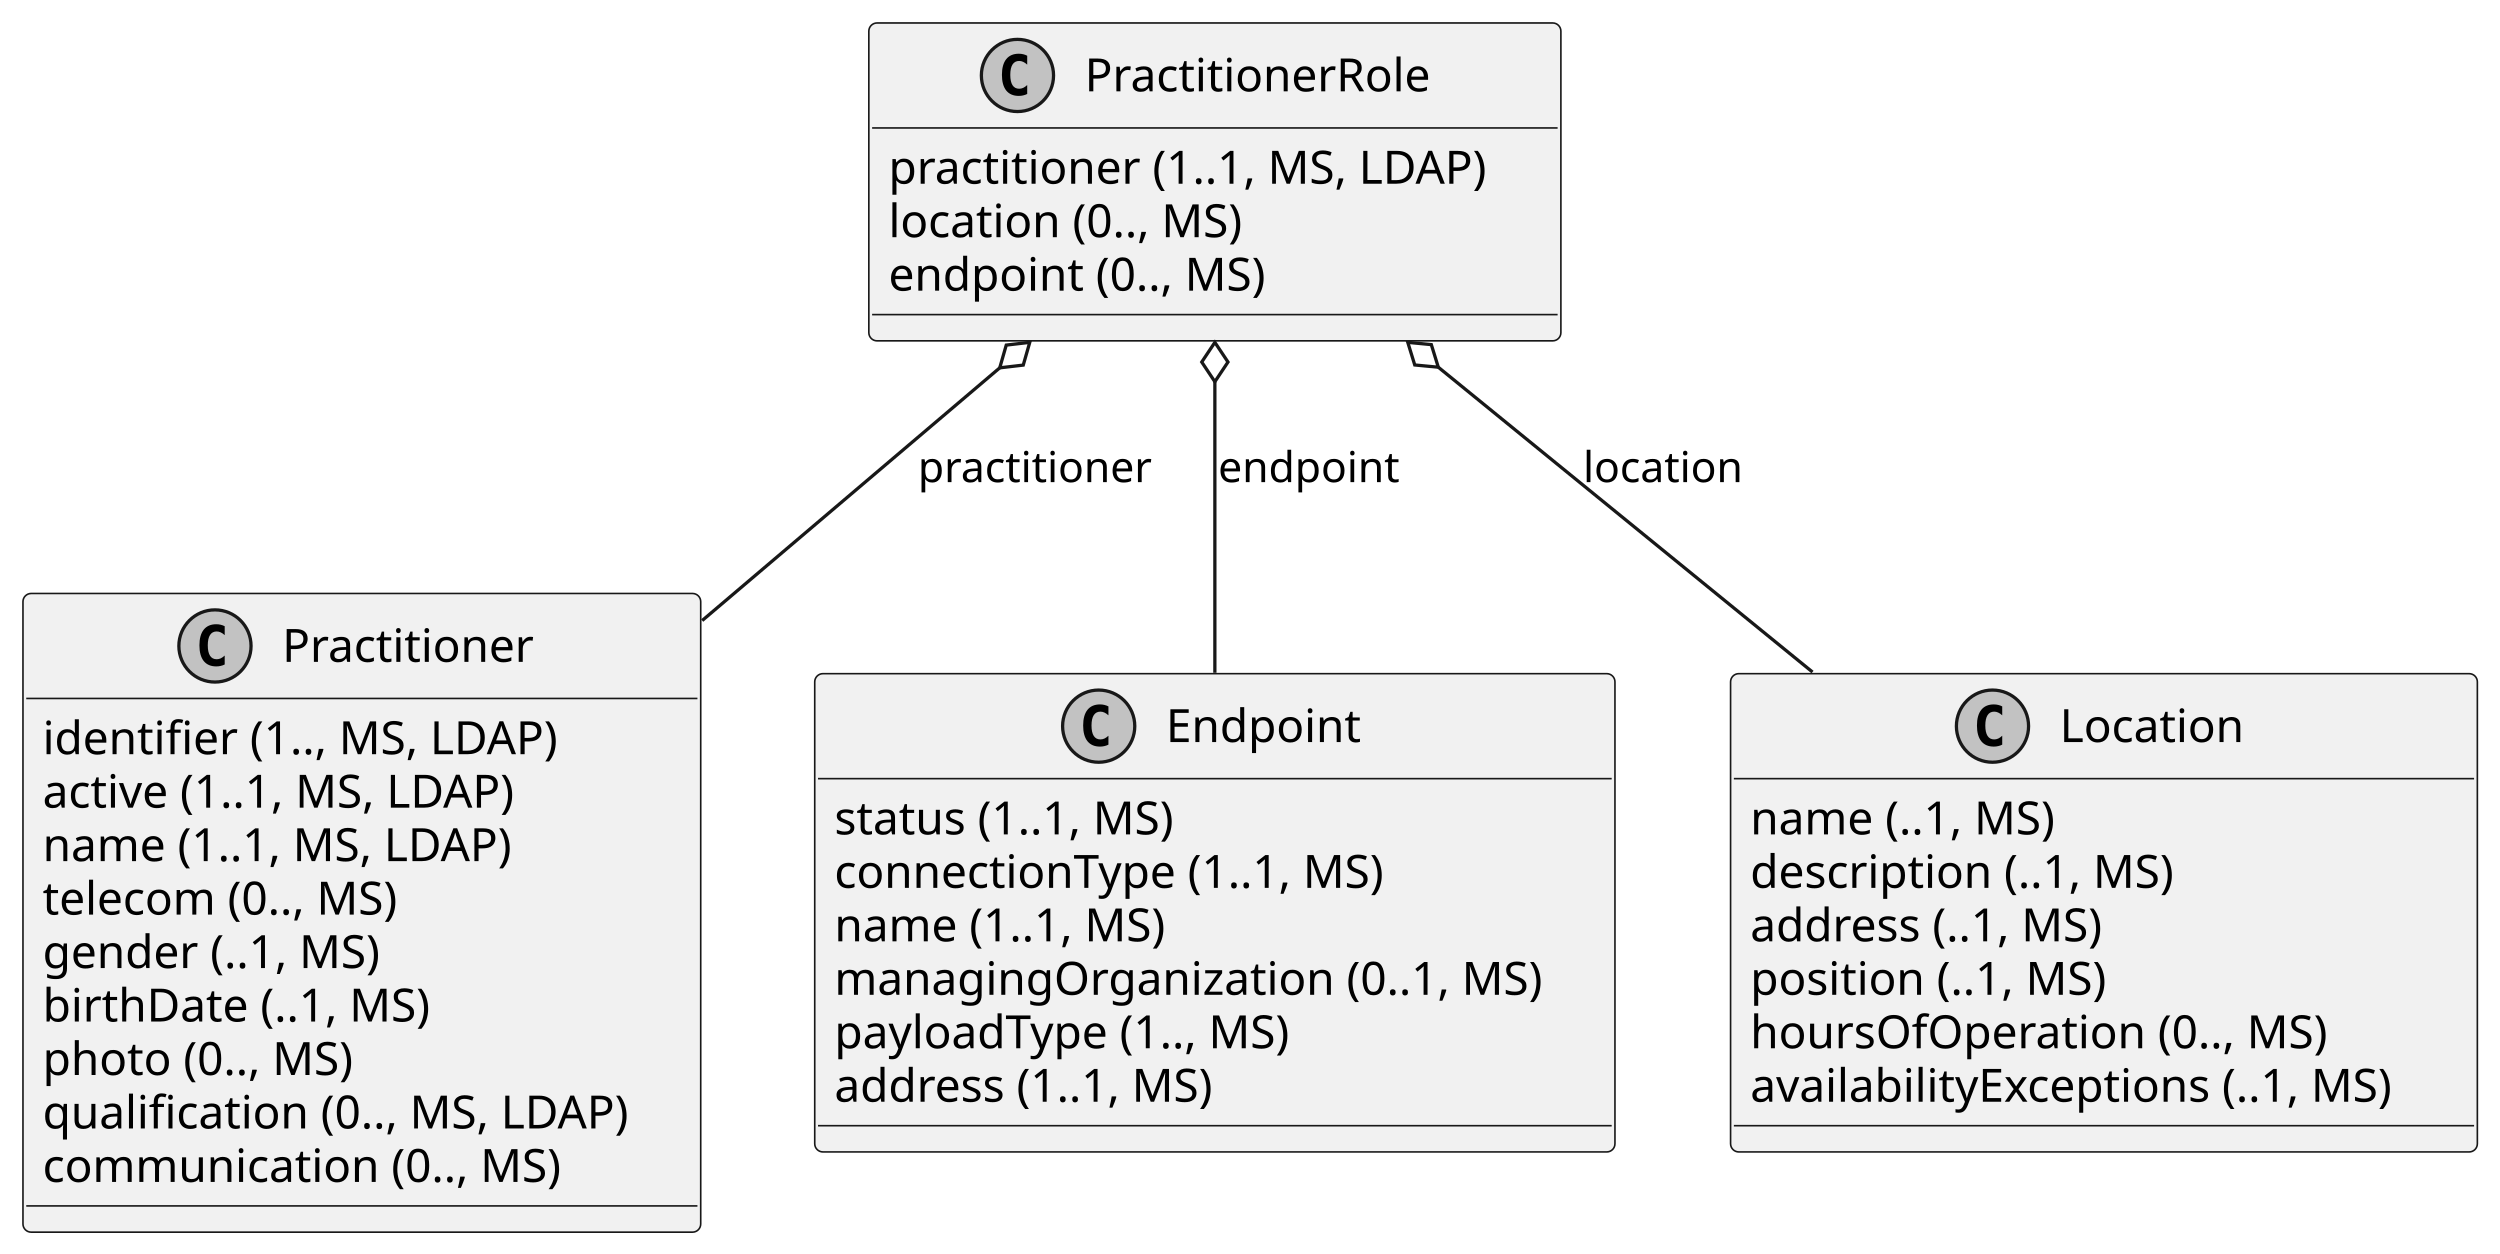
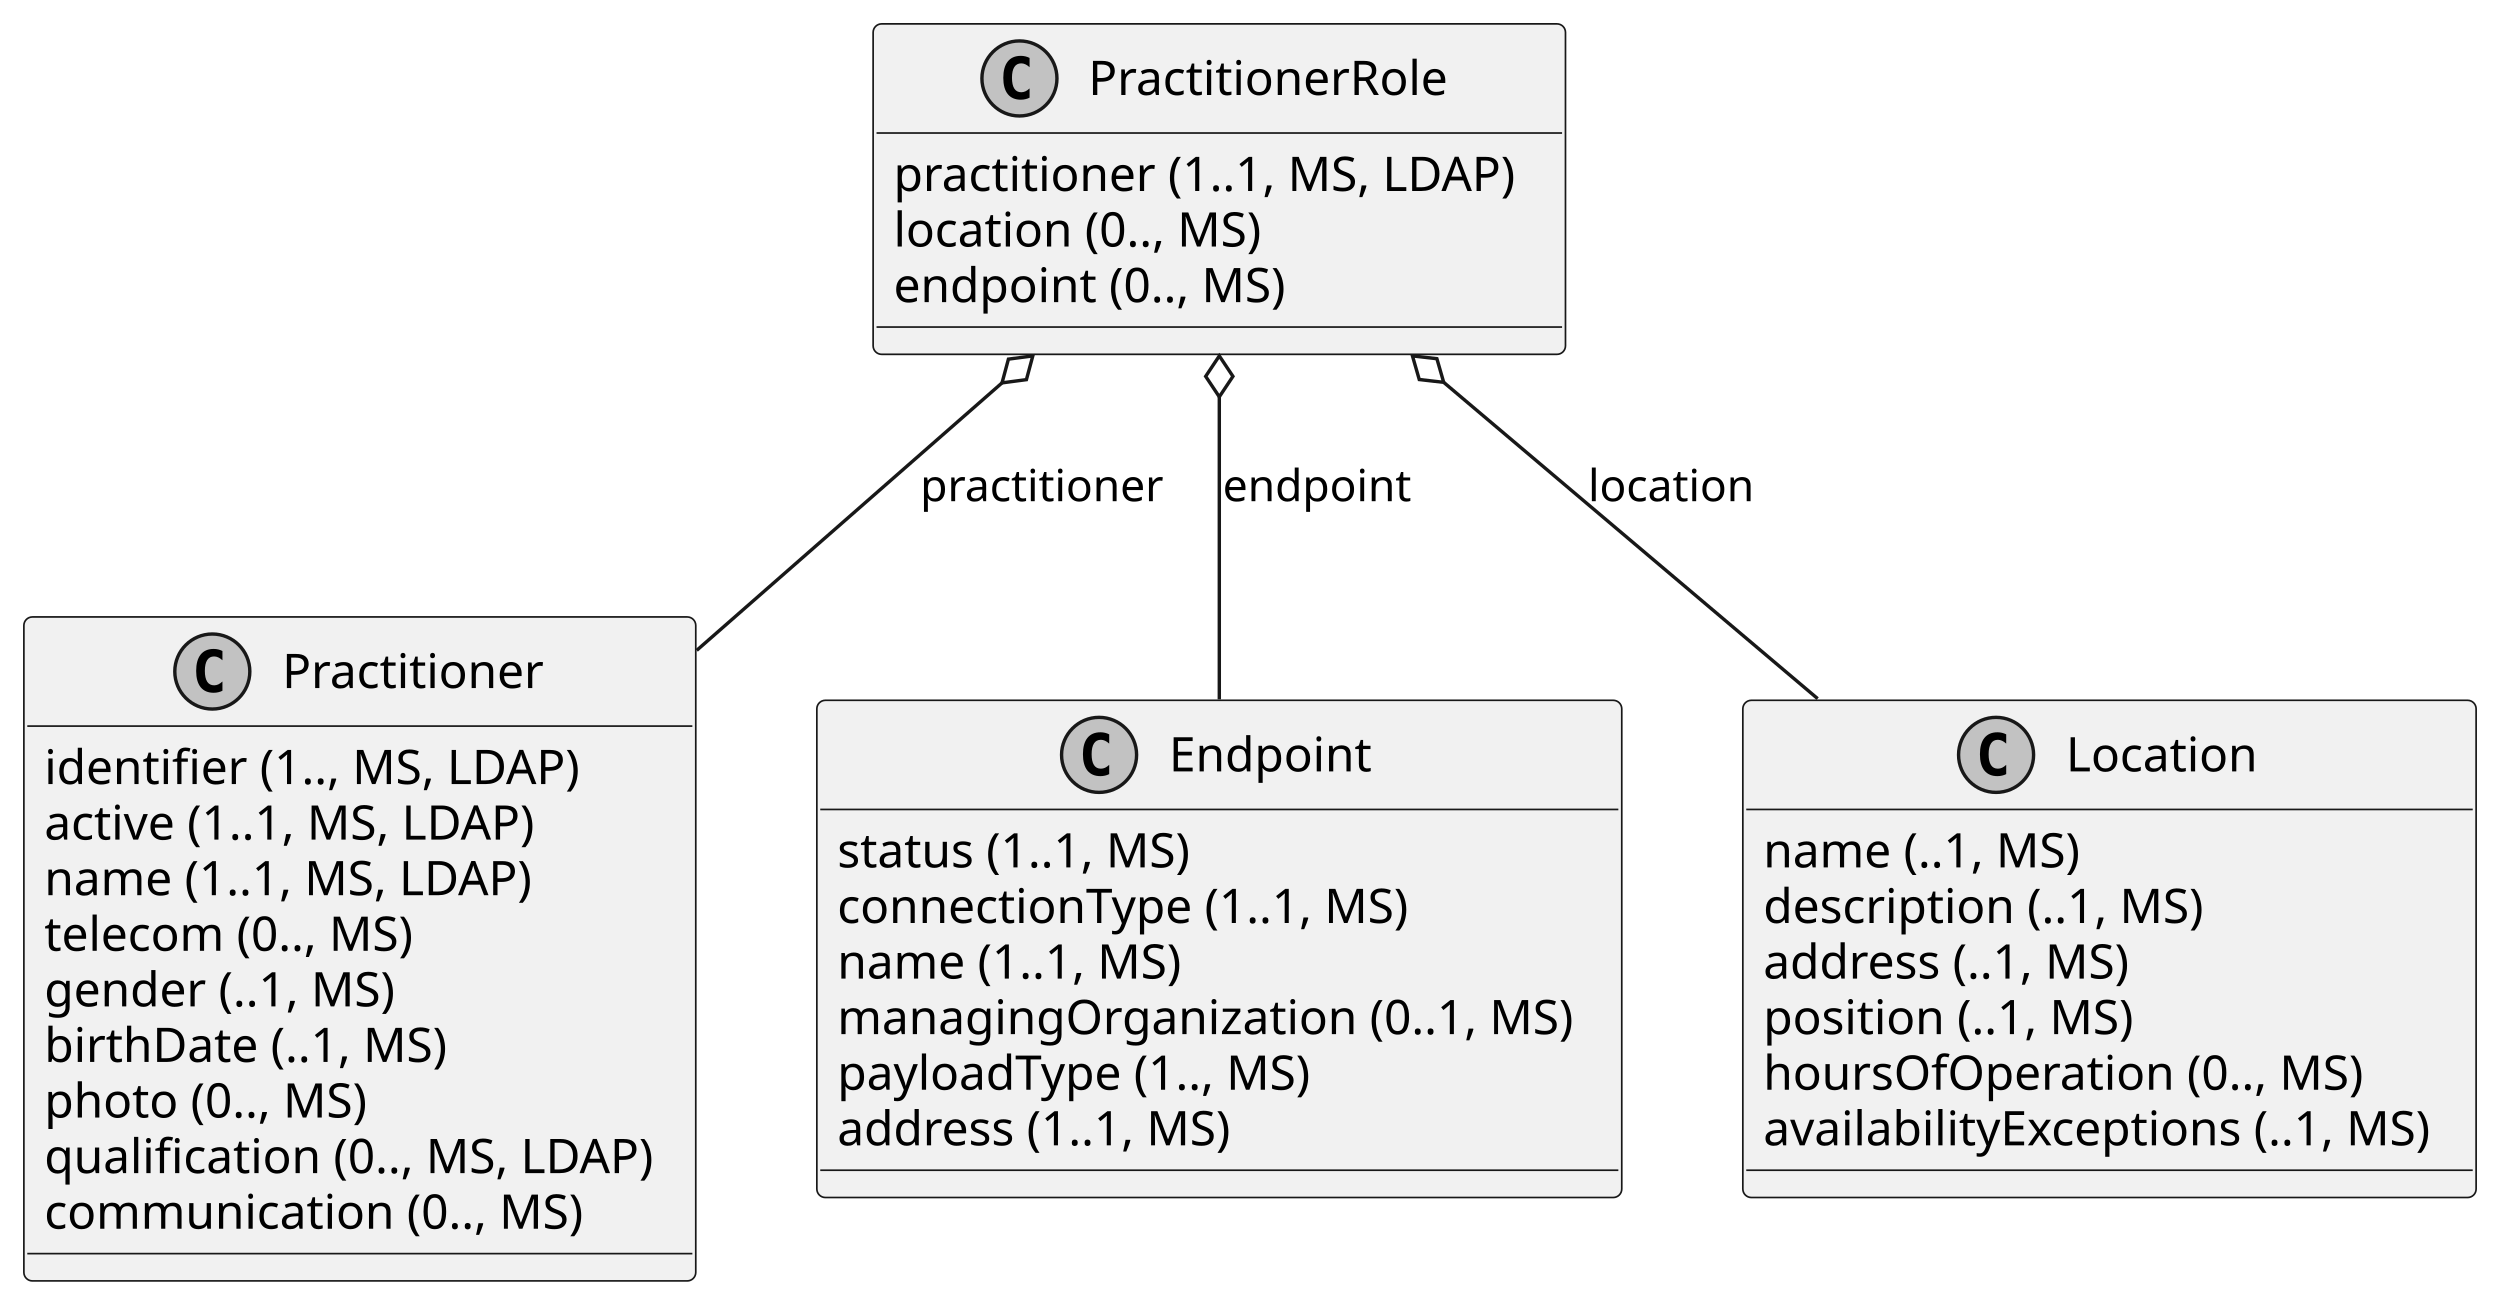
- <svg xmlns="http://www.w3.org/2000/svg" contentStyleType="text/css" data-diagram-type="CLASS" height="382px" preserveAspectRatio="none" style="width:762px;height:382px;background:#FFFFFF;" version="1.1" viewBox="0 0 762 382" width="762px" zoomAndPan="magnify">
+ <svg xmlns="http://www.w3.org/2000/svg" contentStyleType="text/css" height="382px" preserveAspectRatio="none" style="width:733px;height:382px;background:#FFFFFF;" version="1.1" viewBox="0 0 733 382" width="733px" zoomAndPan="magnify">
  <defs />
  <g>
-     <g class="entity" data-entity="PractitionerRole" data-source-line="2" data-uid="ent0002" id="entity_PractitionerRole">
-       <rect fill="#F1F1F1" height="96.891" rx="2.5" ry="2.5" style="stroke:#181818;stroke-width:0.5;" width="210.94" x="264.82" y="7" />
-       <ellipse cx="310.122" cy="23" fill="#C2C2C2" rx="11" ry="11" style="stroke:#181818;stroke-width:1;" />
-       <path d="M313.091,28.641 Q312.512,28.938 311.872,29.078 Q311.231,29.234 310.528,29.234 Q308.028,29.234 306.7,27.594 Q305.387,25.938 305.387,22.812 Q305.387,19.688 306.7,18.031 Q308.028,16.375 310.528,16.375 Q311.231,16.375 311.872,16.531 Q312.528,16.688 313.091,16.984 L313.091,19.703 Q312.466,19.125 311.872,18.859 Q311.278,18.578 310.653,18.578 Q309.309,18.578 308.622,19.656 Q307.934,20.719 307.934,22.812 Q307.934,24.906 308.622,25.984 Q309.309,27.047 310.653,27.047 Q311.278,27.047 311.872,26.781 Q312.466,26.5 313.091,25.922 L313.091,28.641 Z " fill="#000000" />
-       <text fill="#000000" font-family="sans-serif" font-size="14" lengthAdjust="spacing" textLength="111.836" x="330.622" y="27.847">PractitionerRole</text>
-       <line style="stroke:#181818;stroke-width:0.5;" x1="265.82" x2="474.76" y1="39" y2="39" />
-       <text fill="#000000" font-family="sans-serif" font-size="14" lengthAdjust="spacing" textLength="198.94" x="270.82" y="55.995">practitioner (1..1, MS, LDAP)</text>
-       <text fill="#000000" font-family="sans-serif" font-size="14" lengthAdjust="spacing" textLength="118.597" x="270.82" y="72.292">location (0.., MS)</text>
-       <text fill="#000000" font-family="sans-serif" font-size="14" lengthAdjust="spacing" textLength="125.125" x="270.82" y="88.589">endpoint (0.., MS)</text>
-       <line style="stroke:#181818;stroke-width:0.5;" x1="265.82" x2="474.76" y1="95.891" y2="95.891" />
+     <g id="elem_PractitionerRole">
+       <rect codeLine="2" fill="#F1F1F1" height="96.891" id="PractitionerRole" rx="2.5" ry="2.5" style="stroke:#181818;stroke-width:0.5;" width="203" x="256" y="7" />
+       <ellipse cx="298.9" cy="23" fill="#C2C2C2" rx="11" ry="11" style="stroke:#181818;stroke-width:1.0;" />
+       <path d="M301.869,28.641 Q301.291,28.938 300.65,29.078 Q300.009,29.234 299.306,29.234 Q296.806,29.234 295.478,27.594 Q294.166,25.938 294.166,22.812 Q294.166,19.688 295.478,18.031 Q296.806,16.375 299.306,16.375 Q300.009,16.375 300.65,16.531 Q301.306,16.688 301.869,16.984 L301.869,19.703 Q301.244,19.125 300.65,18.859 Q300.056,18.578 299.431,18.578 Q298.087,18.578 297.4,19.656 Q296.712,20.719 296.712,22.812 Q296.712,24.906 297.4,25.984 Q298.087,27.047 299.431,27.047 Q300.056,27.047 300.65,26.781 Q301.244,26.5 301.869,25.922 L301.869,28.641 Z " fill="#000000" />
+       <text fill="#000000" font-family="sans-serif" font-size="14" lengthAdjust="spacing" textLength="109" x="319.1" y="27.847">PractitionerRole</text>
+       <line style="stroke:#181818;stroke-width:0.5;" x1="257" x2="458" y1="39" y2="39" />
+       <text fill="#000000" font-family="sans-serif" font-size="14" lengthAdjust="spacing" textLength="191" x="262" y="55.995">practitioner (1..1, MS, LDAP)</text>
+       <text fill="#000000" font-family="sans-serif" font-size="14" lengthAdjust="spacing" textLength="114" x="262" y="72.292">location (0.., MS)</text>
+       <text fill="#000000" font-family="sans-serif" font-size="14" lengthAdjust="spacing" textLength="122" x="262" y="88.589">endpoint (0.., MS)</text>
+       <line style="stroke:#181818;stroke-width:0.5;" x1="257" x2="458" y1="95.891" y2="95.891" />
    </g>
-     <g class="entity" data-entity="Practitioner" data-source-line="7" data-uid="ent0003" id="entity_Practitioner">
-       <rect fill="#F1F1F1" height="194.672" rx="2.5" ry="2.5" style="stroke:#181818;stroke-width:0.5;" width="206.578" x="7" y="180.89" />
-       <ellipse cx="65.519" cy="196.89" fill="#C2C2C2" rx="11" ry="11" style="stroke:#181818;stroke-width:1;" />
-       <path d="M68.488,202.531 Q67.91,202.827 67.269,202.968 Q66.628,203.124 65.925,203.124 Q63.425,203.124 62.097,201.484 Q60.785,199.827 60.785,196.702 Q60.785,193.577 62.097,191.921 Q63.425,190.265 65.925,190.265 Q66.628,190.265 67.269,190.421 Q67.925,190.577 68.488,190.874 L68.488,193.593 Q67.863,193.015 67.269,192.749 Q66.675,192.468 66.05,192.468 Q64.707,192.468 64.019,193.546 Q63.331,194.609 63.331,196.702 Q63.331,198.796 64.019,199.874 Q64.707,200.937 66.05,200.937 Q66.675,200.937 67.269,200.671 Q67.863,200.39 68.488,199.812 L68.488,202.531 Z " fill="#000000" />
-       <text fill="#000000" font-family="sans-serif" font-size="14" lengthAdjust="spacing" textLength="81.04" x="86.019" y="201.737">Practitioner</text>
-       <line style="stroke:#181818;stroke-width:0.5;" x1="8" x2="212.578" y1="212.89" y2="212.89" />
-       <text fill="#000000" font-family="sans-serif" font-size="14" lengthAdjust="spacing" textLength="171.377" x="13" y="229.885">identifier (1.., MS, LDAP)</text>
-       <text fill="#000000" font-family="sans-serif" font-size="14" lengthAdjust="spacing" textLength="160.009" x="13" y="246.182">active (1..1, MS, LDAP)</text>
-       <text fill="#000000" font-family="sans-serif" font-size="14" lengthAdjust="spacing" textLength="157.158" x="13" y="262.479">name (1..1, MS, LDAP)</text>
-       <text fill="#000000" font-family="sans-serif" font-size="14" lengthAdjust="spacing" textLength="119.554" x="13" y="278.776">telecom (0.., MS)</text>
-       <text fill="#000000" font-family="sans-serif" font-size="14" lengthAdjust="spacing" textLength="112.677" x="13" y="295.073">gender (..1, MS)</text>
-       <text fill="#000000" font-family="sans-serif" font-size="14" lengthAdjust="spacing" textLength="129.404" x="13" y="311.37">birthDate (..1, MS)</text>
-       <text fill="#000000" font-family="sans-serif" font-size="14" lengthAdjust="spacing" textLength="103.428" x="13" y="327.666">photo (0.., MS)</text>
-       <text fill="#000000" font-family="sans-serif" font-size="14" lengthAdjust="spacing" textLength="194.578" x="13" y="343.963">qualification (0.., MS, LDAP)</text>
-       <text fill="#000000" font-family="sans-serif" font-size="14" lengthAdjust="spacing" textLength="171.315" x="13" y="360.26">communication (0.., MS)</text>
-       <line style="stroke:#181818;stroke-width:0.5;" x1="8" x2="212.578" y1="367.562" y2="367.562" />
+     <g id="elem_Practitioner">
+       <rect codeLine="7" fill="#F1F1F1" height="194.672" id="Practitioner" rx="2.5" ry="2.5" style="stroke:#181818;stroke-width:0.5;" width="197" x="7" y="180.89" />
+       <ellipse cx="62.25" cy="196.89" fill="#C2C2C2" rx="11" ry="11" style="stroke:#181818;stroke-width:1.0;" />
+       <path d="M65.219,202.531 Q64.641,202.827 64,202.968 Q63.359,203.124 62.656,203.124 Q60.156,203.124 58.828,201.484 Q57.516,199.827 57.516,196.702 Q57.516,193.577 58.828,191.921 Q60.156,190.265 62.656,190.265 Q63.359,190.265 64,190.421 Q64.656,190.577 65.219,190.874 L65.219,193.593 Q64.594,193.015 64,192.749 Q63.406,192.468 62.781,192.468 Q61.438,192.468 60.75,193.546 Q60.062,194.609 60.062,196.702 Q60.062,198.796 60.75,199.874 Q61.438,200.937 62.781,200.937 Q63.406,200.937 64,200.671 Q64.594,200.39 65.219,199.812 L65.219,202.531 Z " fill="#000000" />
+       <text fill="#000000" font-family="sans-serif" font-size="14" lengthAdjust="spacing" textLength="78" x="82.75" y="201.737">Practitioner</text>
+       <line style="stroke:#181818;stroke-width:0.5;" x1="8" x2="203" y1="212.89" y2="212.89" />
+       <text fill="#000000" font-family="sans-serif" font-size="14" lengthAdjust="spacing" textLength="163" x="13" y="229.885">identifier (1.., MS, LDAP)</text>
+       <text fill="#000000" font-family="sans-serif" font-size="14" lengthAdjust="spacing" textLength="153" x="13" y="246.182">active (1..1, MS, LDAP)</text>
+       <text fill="#000000" font-family="sans-serif" font-size="14" lengthAdjust="spacing" textLength="152" x="13" y="262.479">name (1..1, MS, LDAP)</text>
+       <text fill="#000000" font-family="sans-serif" font-size="14" lengthAdjust="spacing" textLength="116" x="13" y="278.776">telecom (0.., MS)</text>
+       <text fill="#000000" font-family="sans-serif" font-size="14" lengthAdjust="spacing" textLength="110" x="13" y="295.073">gender (..1, MS)</text>
+       <text fill="#000000" font-family="sans-serif" font-size="14" lengthAdjust="spacing" textLength="124" x="13" y="311.37">birthDate (..1, MS)</text>
+       <text fill="#000000" font-family="sans-serif" font-size="14" lengthAdjust="spacing" textLength="101" x="13" y="327.666">photo (0.., MS)</text>
+       <text fill="#000000" font-family="sans-serif" font-size="14" lengthAdjust="spacing" textLength="185" x="13" y="343.963">qualification (0.., MS, LDAP)</text>
+       <text fill="#000000" font-family="sans-serif" font-size="14" lengthAdjust="spacing" textLength="166" x="13" y="360.26">communication (0.., MS)</text>
+       <line style="stroke:#181818;stroke-width:0.5;" x1="8" x2="203" y1="367.562" y2="367.562" />
    </g>
-     <g class="entity" data-entity="Endpoint" data-source-line="18" data-uid="ent0004" id="entity_Endpoint">
-       <rect fill="#F1F1F1" height="145.781" rx="2.5" ry="2.5" style="stroke:#181818;stroke-width:0.5;" width="243.909" x="248.33" y="205.33" />
-       <ellipse cx="334.88" cy="221.33" fill="#C2C2C2" rx="11" ry="11" style="stroke:#181818;stroke-width:1;" />
-       <path d="M337.849,226.971 Q337.27,227.268 336.63,227.408 Q335.989,227.564 335.286,227.564 Q332.786,227.564 331.458,225.924 Q330.145,224.268 330.145,221.143 Q330.145,218.018 331.458,216.361 Q332.786,214.705 335.286,214.705 Q335.989,214.705 336.63,214.861 Q337.286,215.018 337.849,215.314 L337.849,218.033 Q337.224,217.455 336.63,217.189 Q336.036,216.908 335.411,216.908 Q334.067,216.908 333.38,217.986 Q332.692,219.049 332.692,221.143 Q332.692,223.236 333.38,224.314 Q334.067,225.377 335.411,225.377 Q336.036,225.377 336.63,225.111 Q337.224,224.83 337.849,224.252 L337.849,226.971 Z " fill="#000000" />
-       <text fill="#000000" font-family="sans-serif" font-size="14" lengthAdjust="spacing" textLength="62.31" x="355.38" y="226.177">Endpoint</text>
-       <line style="stroke:#181818;stroke-width:0.5;" x1="249.33" x2="491.239" y1="237.33" y2="237.33" />
-       <text fill="#000000" font-family="sans-serif" font-size="14" lengthAdjust="spacing" textLength="114.974" x="254.33" y="254.325">status (1..1, MS)</text>
-       <text fill="#000000" font-family="sans-serif" font-size="14" lengthAdjust="spacing" textLength="183.429" x="254.33" y="270.622">connectionType (1..1, MS)</text>
-       <text fill="#000000" font-family="sans-serif" font-size="14" lengthAdjust="spacing" textLength="111.658" x="254.33" y="286.919">name (1..1, MS)</text>
-       <text fill="#000000" font-family="sans-serif" font-size="14" lengthAdjust="spacing" textLength="231.909" x="254.33" y="303.216">managingOrganization (0..1, MS)</text>
-       <text fill="#000000" font-family="sans-serif" font-size="14" lengthAdjust="spacing" textLength="153.057" x="254.33" y="319.513">payloadType (1.., MS)</text>
-       <text fill="#000000" font-family="sans-serif" font-size="14" lengthAdjust="spacing" textLength="127.265" x="254.33" y="335.81">address (1..1, MS)</text>
-       <line style="stroke:#181818;stroke-width:0.5;" x1="249.33" x2="491.239" y1="343.111" y2="343.111" />
+     <g id="elem_Endpoint">
+       <rect codeLine="18" fill="#F1F1F1" height="145.781" id="Endpoint" rx="2.5" ry="2.5" style="stroke:#181818;stroke-width:0.5;" width="236" x="239.5" y="205.33" />
+       <ellipse cx="322.25" cy="221.33" fill="#C2C2C2" rx="11" ry="11" style="stroke:#181818;stroke-width:1.0;" />
+       <path d="M325.219,226.971 Q324.641,227.268 324,227.408 Q323.359,227.564 322.656,227.564 Q320.156,227.564 318.828,225.924 Q317.516,224.268 317.516,221.143 Q317.516,218.018 318.828,216.361 Q320.156,214.705 322.656,214.705 Q323.359,214.705 324,214.861 Q324.656,215.018 325.219,215.314 L325.219,218.033 Q324.594,217.455 324,217.189 Q323.406,216.908 322.781,216.908 Q321.438,216.908 320.75,217.986 Q320.062,219.049 320.062,221.143 Q320.062,223.236 320.75,224.314 Q321.438,225.377 322.781,225.377 Q323.406,225.377 324,225.111 Q324.594,224.83 325.219,224.252 L325.219,226.971 Z " fill="#000000" />
+       <text fill="#000000" font-family="sans-serif" font-size="14" lengthAdjust="spacing" textLength="62" x="342.75" y="226.177">Endpoint</text>
+       <line style="stroke:#181818;stroke-width:0.5;" x1="240.5" x2="474.5" y1="237.33" y2="237.33" />
+       <text fill="#000000" font-family="sans-serif" font-size="14" lengthAdjust="spacing" textLength="112" x="245.5" y="254.325">status (1..1, MS)</text>
+       <text fill="#000000" font-family="sans-serif" font-size="14" lengthAdjust="spacing" textLength="181" x="245.5" y="270.622">connectionType (1..1, MS)</text>
+       <text fill="#000000" font-family="sans-serif" font-size="14" lengthAdjust="spacing" textLength="108" x="245.5" y="286.919">name (1..1, MS)</text>
+       <text fill="#000000" font-family="sans-serif" font-size="14" lengthAdjust="spacing" textLength="224" x="245.5" y="303.216">managingOrganization (0..1, MS)</text>
+       <text fill="#000000" font-family="sans-serif" font-size="14" lengthAdjust="spacing" textLength="147" x="245.5" y="319.513">payloadType (1.., MS)</text>
+       <text fill="#000000" font-family="sans-serif" font-size="14" lengthAdjust="spacing" textLength="125" x="245.5" y="335.81">address (1..1, MS)</text>
+       <line style="stroke:#181818;stroke-width:0.5;" x1="240.5" x2="474.5" y1="343.111" y2="343.111" />
    </g>
-     <g class="entity" data-entity="Location" data-source-line="26" data-uid="ent0005" id="entity_Location">
-       <rect fill="#F1F1F1" height="145.781" rx="2.5" ry="2.5" style="stroke:#181818;stroke-width:0.5;" width="227.619" x="527.48" y="205.33" />
-       <ellipse cx="607.31" cy="221.33" fill="#C2C2C2" rx="11" ry="11" style="stroke:#181818;stroke-width:1;" />
-       <path d="M610.279,226.971 Q609.701,227.268 609.06,227.408 Q608.419,227.564 607.716,227.564 Q605.216,227.564 603.888,225.924 Q602.576,224.268 602.576,221.143 Q602.576,218.018 603.888,216.361 Q605.216,214.705 607.716,214.705 Q608.419,214.705 609.06,214.861 Q609.716,215.018 610.279,215.314 L610.279,218.033 Q609.654,217.455 609.06,217.189 Q608.466,216.908 607.841,216.908 Q606.498,216.908 605.81,217.986 Q605.123,219.049 605.123,221.143 Q605.123,223.236 605.81,224.314 Q606.498,225.377 607.841,225.377 Q608.466,225.377 609.06,225.111 Q609.654,224.83 610.279,224.252 L610.279,226.971 Z " fill="#000000" />
-       <text fill="#000000" font-family="sans-serif" font-size="14" lengthAdjust="spacing" textLength="59.459" x="627.81" y="226.177">Location</text>
-       <line style="stroke:#181818;stroke-width:0.5;" x1="528.48" x2="754.099" y1="237.33" y2="237.33" />
-       <text fill="#000000" font-family="sans-serif" font-size="14" lengthAdjust="spacing" textLength="102.751" x="533.48" y="254.325">name (..1, MS)</text>
-       <text fill="#000000" font-family="sans-serif" font-size="14" lengthAdjust="spacing" textLength="140.889" x="533.48" y="270.622">description (..1, MS)</text>
-       <text fill="#000000" font-family="sans-serif" font-size="14" lengthAdjust="spacing" textLength="118.357" x="533.48" y="286.919">address (..1, MS)</text>
-       <text fill="#000000" font-family="sans-serif" font-size="14" lengthAdjust="spacing" textLength="118.501" x="533.48" y="303.216">position (..1, MS)</text>
-       <text fill="#000000" font-family="sans-serif" font-size="14" lengthAdjust="spacing" textLength="188.029" x="533.48" y="319.513">hoursOfOperation (0.., MS)</text>
-       <text fill="#000000" font-family="sans-serif" font-size="14" lengthAdjust="spacing" textLength="215.619" x="533.48" y="335.81">availabilityExceptions (..1, MS)</text>
-       <line style="stroke:#181818;stroke-width:0.5;" x1="528.48" x2="754.099" y1="343.111" y2="343.111" />
+     <g id="elem_Location">
+       <rect codeLine="26" fill="#F1F1F1" height="145.781" id="Location" rx="2.5" ry="2.5" style="stroke:#181818;stroke-width:0.5;" width="215" x="511" y="205.33" />
+       <ellipse cx="585.25" cy="221.33" fill="#C2C2C2" rx="11" ry="11" style="stroke:#181818;stroke-width:1.0;" />
+       <path d="M588.219,226.971 Q587.641,227.268 587,227.408 Q586.359,227.564 585.656,227.564 Q583.156,227.564 581.828,225.924 Q580.516,224.268 580.516,221.143 Q580.516,218.018 581.828,216.361 Q583.156,214.705 585.656,214.705 Q586.359,214.705 587,214.861 Q587.656,215.018 588.219,215.314 L588.219,218.033 Q587.594,217.455 587,217.189 Q586.406,216.908 585.781,216.908 Q584.438,216.908 583.75,217.986 Q583.062,219.049 583.062,221.143 Q583.062,223.236 583.75,224.314 Q584.438,225.377 585.781,225.377 Q586.406,225.377 587,225.111 Q587.594,224.83 588.219,224.252 L588.219,226.971 Z " fill="#000000" />
+       <text fill="#000000" font-family="sans-serif" font-size="14" lengthAdjust="spacing" textLength="58" x="605.75" y="226.177">Location</text>
+       <line style="stroke:#181818;stroke-width:0.5;" x1="512" x2="725" y1="237.33" y2="237.33" />
+       <text fill="#000000" font-family="sans-serif" font-size="14" lengthAdjust="spacing" textLength="99" x="517" y="254.325">name (..1, MS)</text>
+       <text fill="#000000" font-family="sans-serif" font-size="14" lengthAdjust="spacing" textLength="137" x="517" y="270.622">description (..1, MS)</text>
+       <text fill="#000000" font-family="sans-serif" font-size="14" lengthAdjust="spacing" textLength="116" x="517" y="286.919">address (..1, MS)</text>
+       <text fill="#000000" font-family="sans-serif" font-size="14" lengthAdjust="spacing" textLength="115" x="517" y="303.216">position (..1, MS)</text>
+       <text fill="#000000" font-family="sans-serif" font-size="14" lengthAdjust="spacing" textLength="183" x="517" y="319.513">hoursOfOperation (0.., MS)</text>
+       <text fill="#000000" font-family="sans-serif" font-size="14" lengthAdjust="spacing" textLength="203" x="517" y="335.81">availabilityExceptions (..1, MS)</text>
+       <line style="stroke:#181818;stroke-width:0.5;" x1="512" x2="725" y1="343.111" y2="343.111" />
    </g>
-     <g class="link" data-entity-1="PractitionerRole" data-entity-2="Practitioner" data-source-line="35" data-uid="lnk6" id="link_PractitionerRole_Practitioner">
-       <path codeLine="35" d="M304.722,112.116 C275.522,136.906 248.09,160.21 214.02,189.14" fill="none" id="PractitionerRole-backto-Practitioner" style="stroke:#181818;stroke-width:1;" />
-       <polygon fill="none" points="313.87,104.35,306.707,105.184,304.722,112.116,311.885,111.282,313.87,104.35" style="stroke:#181818;stroke-width:1;" />
-       <text fill="#000000" font-family="sans-serif" font-size="13" lengthAdjust="spacing" textLength="75.664" x="279.77" y="146.957">practitioner</text>
+     <g id="link_PractitionerRole_Practitioner">
+       <path codeLine="35" d="M293.794,112.258 C264.984,137.498 237.79,161.32 204.27,190.69 " fill="none" id="PractitionerRole-backto-Practitioner" style="stroke:#181818;stroke-width:1.0;" />
+       <polygon fill="none" points="302.82,104.35,295.671,105.295,293.794,112.258,300.943,111.312,302.82,104.35" style="stroke:#181818;stroke-width:1.0;" />
+       <text fill="#000000" font-family="sans-serif" font-size="13" lengthAdjust="spacing" textLength="73" x="269.8" y="146.957">practitioner</text>
    </g>
-     <g class="link" data-entity-1="PractitionerRole" data-entity-2="Endpoint" data-source-line="36" data-uid="lnk7" id="link_PractitionerRole_Endpoint">
-       <path codeLine="36" d="M370.29,116.35 C370.29,145.77 370.29,172.03 370.29,205.07" fill="none" id="PractitionerRole-backto-Endpoint" style="stroke:#181818;stroke-width:1;" />
-       <polygon fill="none" points="370.29,104.35,366.29,110.35,370.29,116.35,374.29,110.35,370.29,104.35" style="stroke:#181818;stroke-width:1;" />
-       <text fill="#000000" font-family="sans-serif" font-size="13" lengthAdjust="spacing" textLength="57.643" x="371.29" y="146.957">endpoint</text>
+     <g id="link_PractitionerRole_Endpoint">
+       <path codeLine="36" d="M357.5,116.35 C357.5,145.77 357.5,172.03 357.5,205.07 " fill="none" id="PractitionerRole-backto-Endpoint" style="stroke:#181818;stroke-width:1.0;" />
+       <polygon fill="none" points="357.5,104.35,353.5,110.35,357.5,116.35,361.5,110.35,357.5,104.35" style="stroke:#181818;stroke-width:1.0;" />
+       <text fill="#000000" font-family="sans-serif" font-size="13" lengthAdjust="spacing" textLength="56" x="358.5" y="146.957">endpoint</text>
    </g>
-     <g class="link" data-entity-1="PractitionerRole" data-entity-2="Location" data-source-line="37" data-uid="lnk8" id="link_PractitionerRole_Location">
-       <path codeLine="37" d="M438.394,111.929 C474.434,141.289 511.96,171.86 552.46,204.85" fill="none" id="PractitionerRole-backto-Location" style="stroke:#181818;stroke-width:1;" />
-       <polygon fill="none" points="429.09,104.35,431.215,111.241,438.394,111.929,436.268,105.038,429.09,104.35" style="stroke:#181818;stroke-width:1;" />
-       <text fill="#000000" font-family="sans-serif" font-size="13" lengthAdjust="spacing" textLength="51.581" x="482.52" y="146.957">location</text>
+     <g id="link_PractitionerRole_Location">
+       <path codeLine="37" d="M423.292,112.1 C458.002,141.46 493.94,171.86 532.94,204.85 " fill="none" id="PractitionerRole-backto-Location" style="stroke:#181818;stroke-width:1.0;" />
+       <polygon fill="none" points="414.13,104.35,416.128,111.279,423.292,112.1,421.294,105.171,414.13,104.35" style="stroke:#181818;stroke-width:1.0;" />
+       <text fill="#000000" font-family="sans-serif" font-size="13" lengthAdjust="spacing" textLength="50" x="465.62" y="146.957">location</text>
    </g>
  </g>
</svg>
